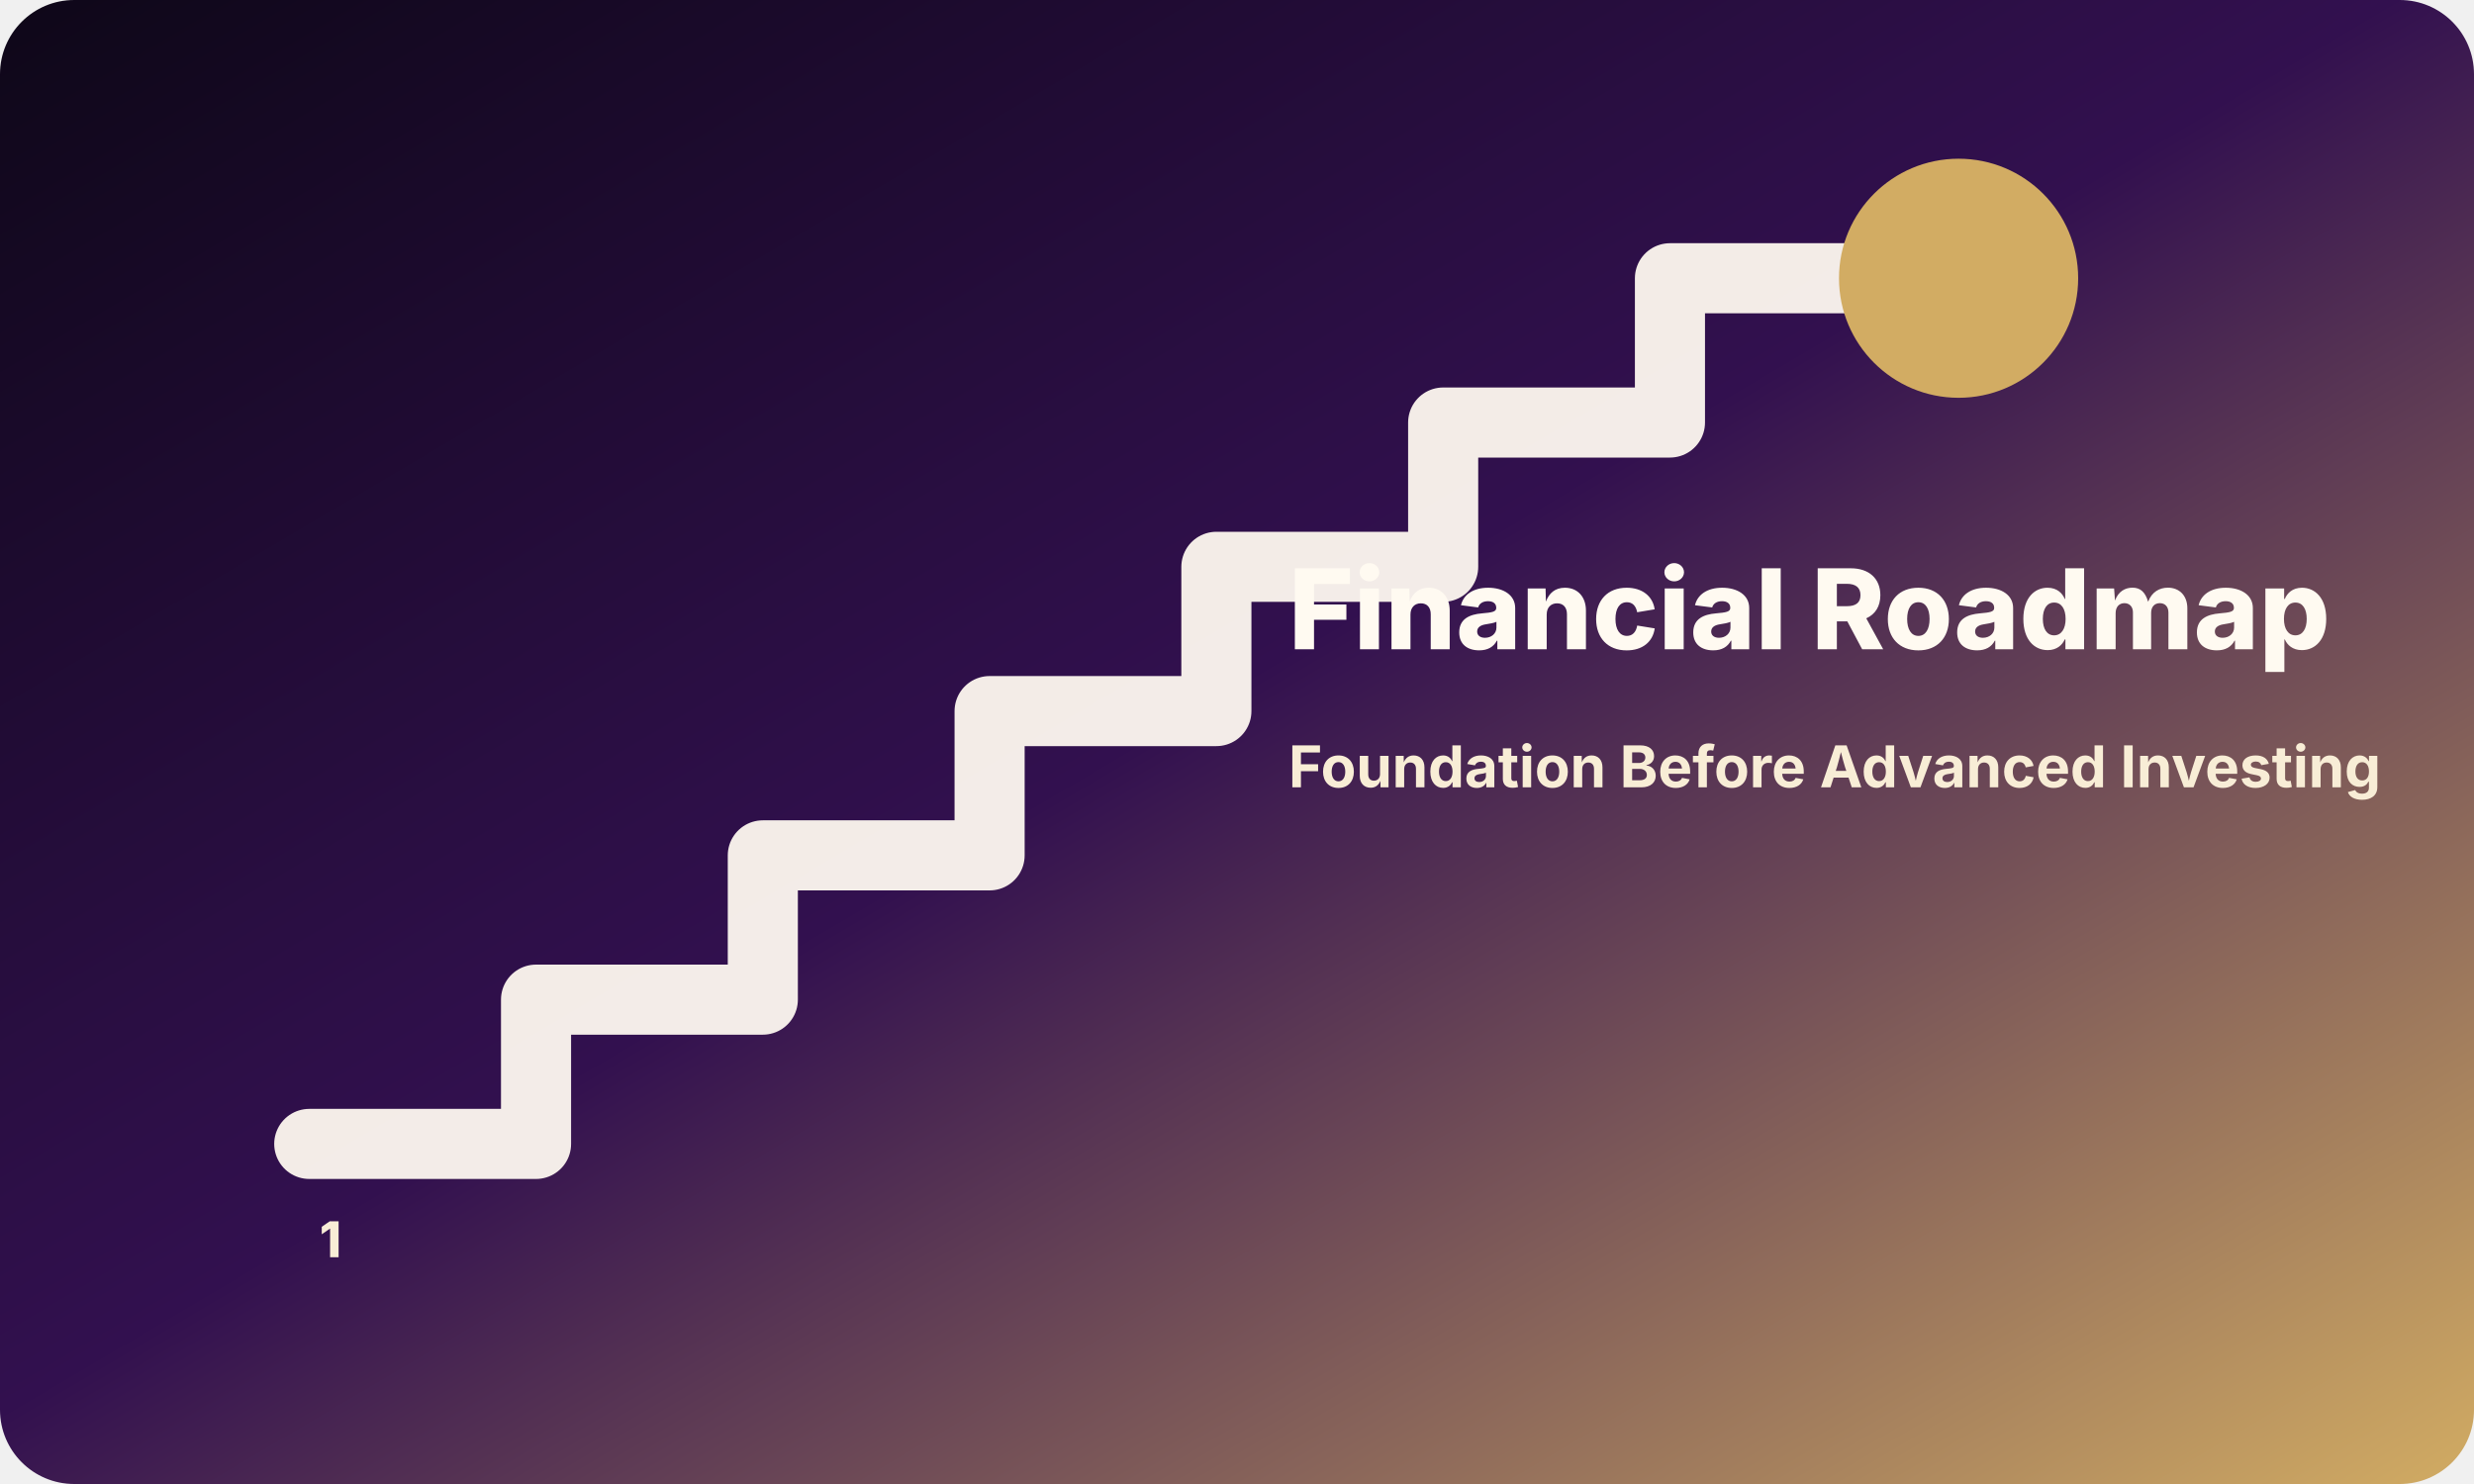
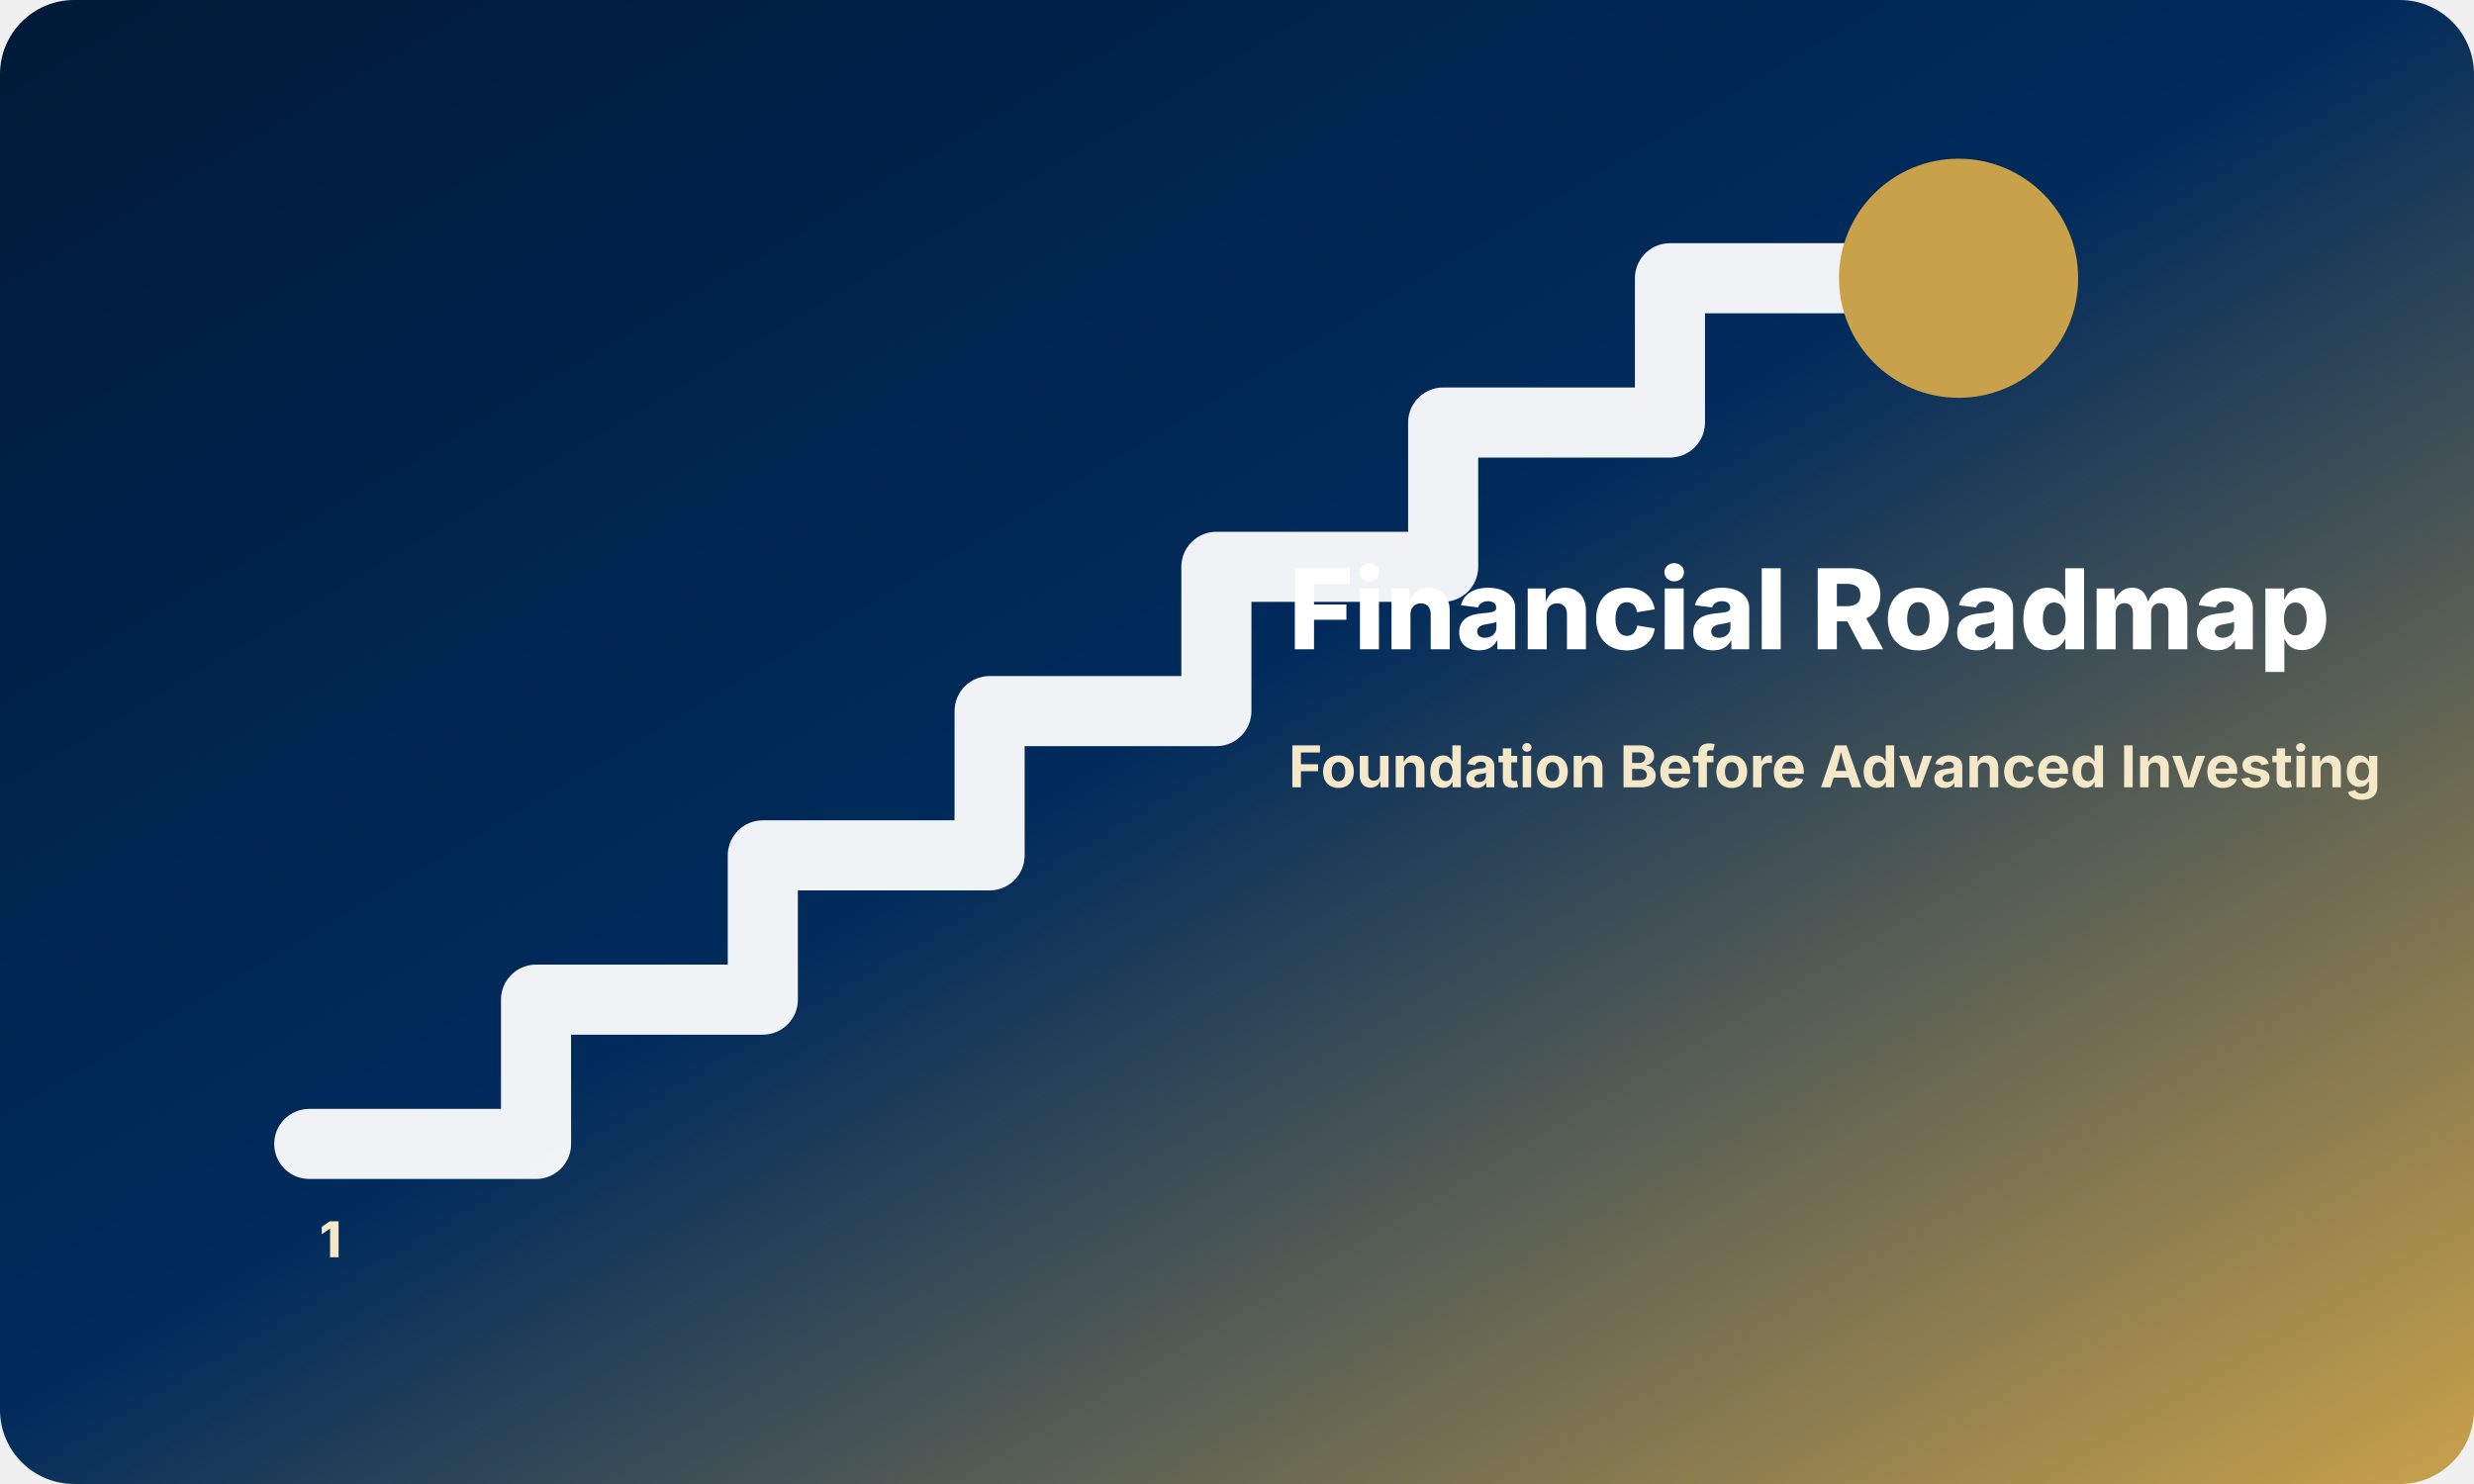
<svg xmlns="http://www.w3.org/2000/svg" width="1200" height="720" viewBox="0 0 1200 720" role="img" aria-labelledby="title desc">
  <defs>
    <linearGradient id="bg" x1="0" y1="0" x2="1" y2="1">
-       <stop stop-color="#0e0718" />
-       <stop offset=".48" stop-color="#32104f" />
-       <stop offset="1" stop-color="#d2ac63" />
+       <stop stop-color="#001A38" />
+       <stop offset=".48" stop-color="#002B5C" />
+       <stop offset="1" stop-color="#C9A14A" />
    </linearGradient>
  </defs>
  <rect width="1200" height="720" rx="36" fill="url(#bg)" />
-   <path d="M150 555h110v-70h110v-70h110v-70h110v-70h110v-70h110v-70h110" fill="none" stroke="#fffaf1" stroke-width="34" stroke-linecap="round" stroke-linejoin="round" opacity=".94" />
-   <circle cx="950" cy="135" r="58" fill="#d2ac63" />
-   <text x="155" y="610" fill="#f8edd6" font-family="Inter, Arial, sans-serif" font-size="24" font-weight="800">1</text>
-   <text x="625" y="315" fill="#fffaf1" font-family="Inter, Arial, sans-serif" font-size="54" font-weight="800">Financial Roadmap</text>
-   <text x="625" y="382" fill="#f8edd6" font-family="Inter, Arial, sans-serif" font-size="28" font-weight="700">Foundation Before Advanced Investing</text>
+   <path d="M150 555h110v-70h110v-70h110v-70h110v-70h110v-70h110v-70h110" fill="none" stroke="#FFFFFF" stroke-width="34" stroke-linecap="round" stroke-linejoin="round" opacity=".94" />
+   <circle cx="950" cy="135" r="58" fill="#C9A14A" />
+   <text x="155" y="610" fill="#F4E8C8" font-family="Inter, Arial, sans-serif" font-size="24" font-weight="800">1</text>
+   <text x="625" y="315" fill="#FFFFFF" font-family="Inter, Arial, sans-serif" font-size="54" font-weight="800">Financial Roadmap</text>
+   <text x="625" y="382" fill="#F4E8C8" font-family="Inter, Arial, sans-serif" font-size="28" font-weight="700">Foundation Before Advanced Investing</text>
</svg>
